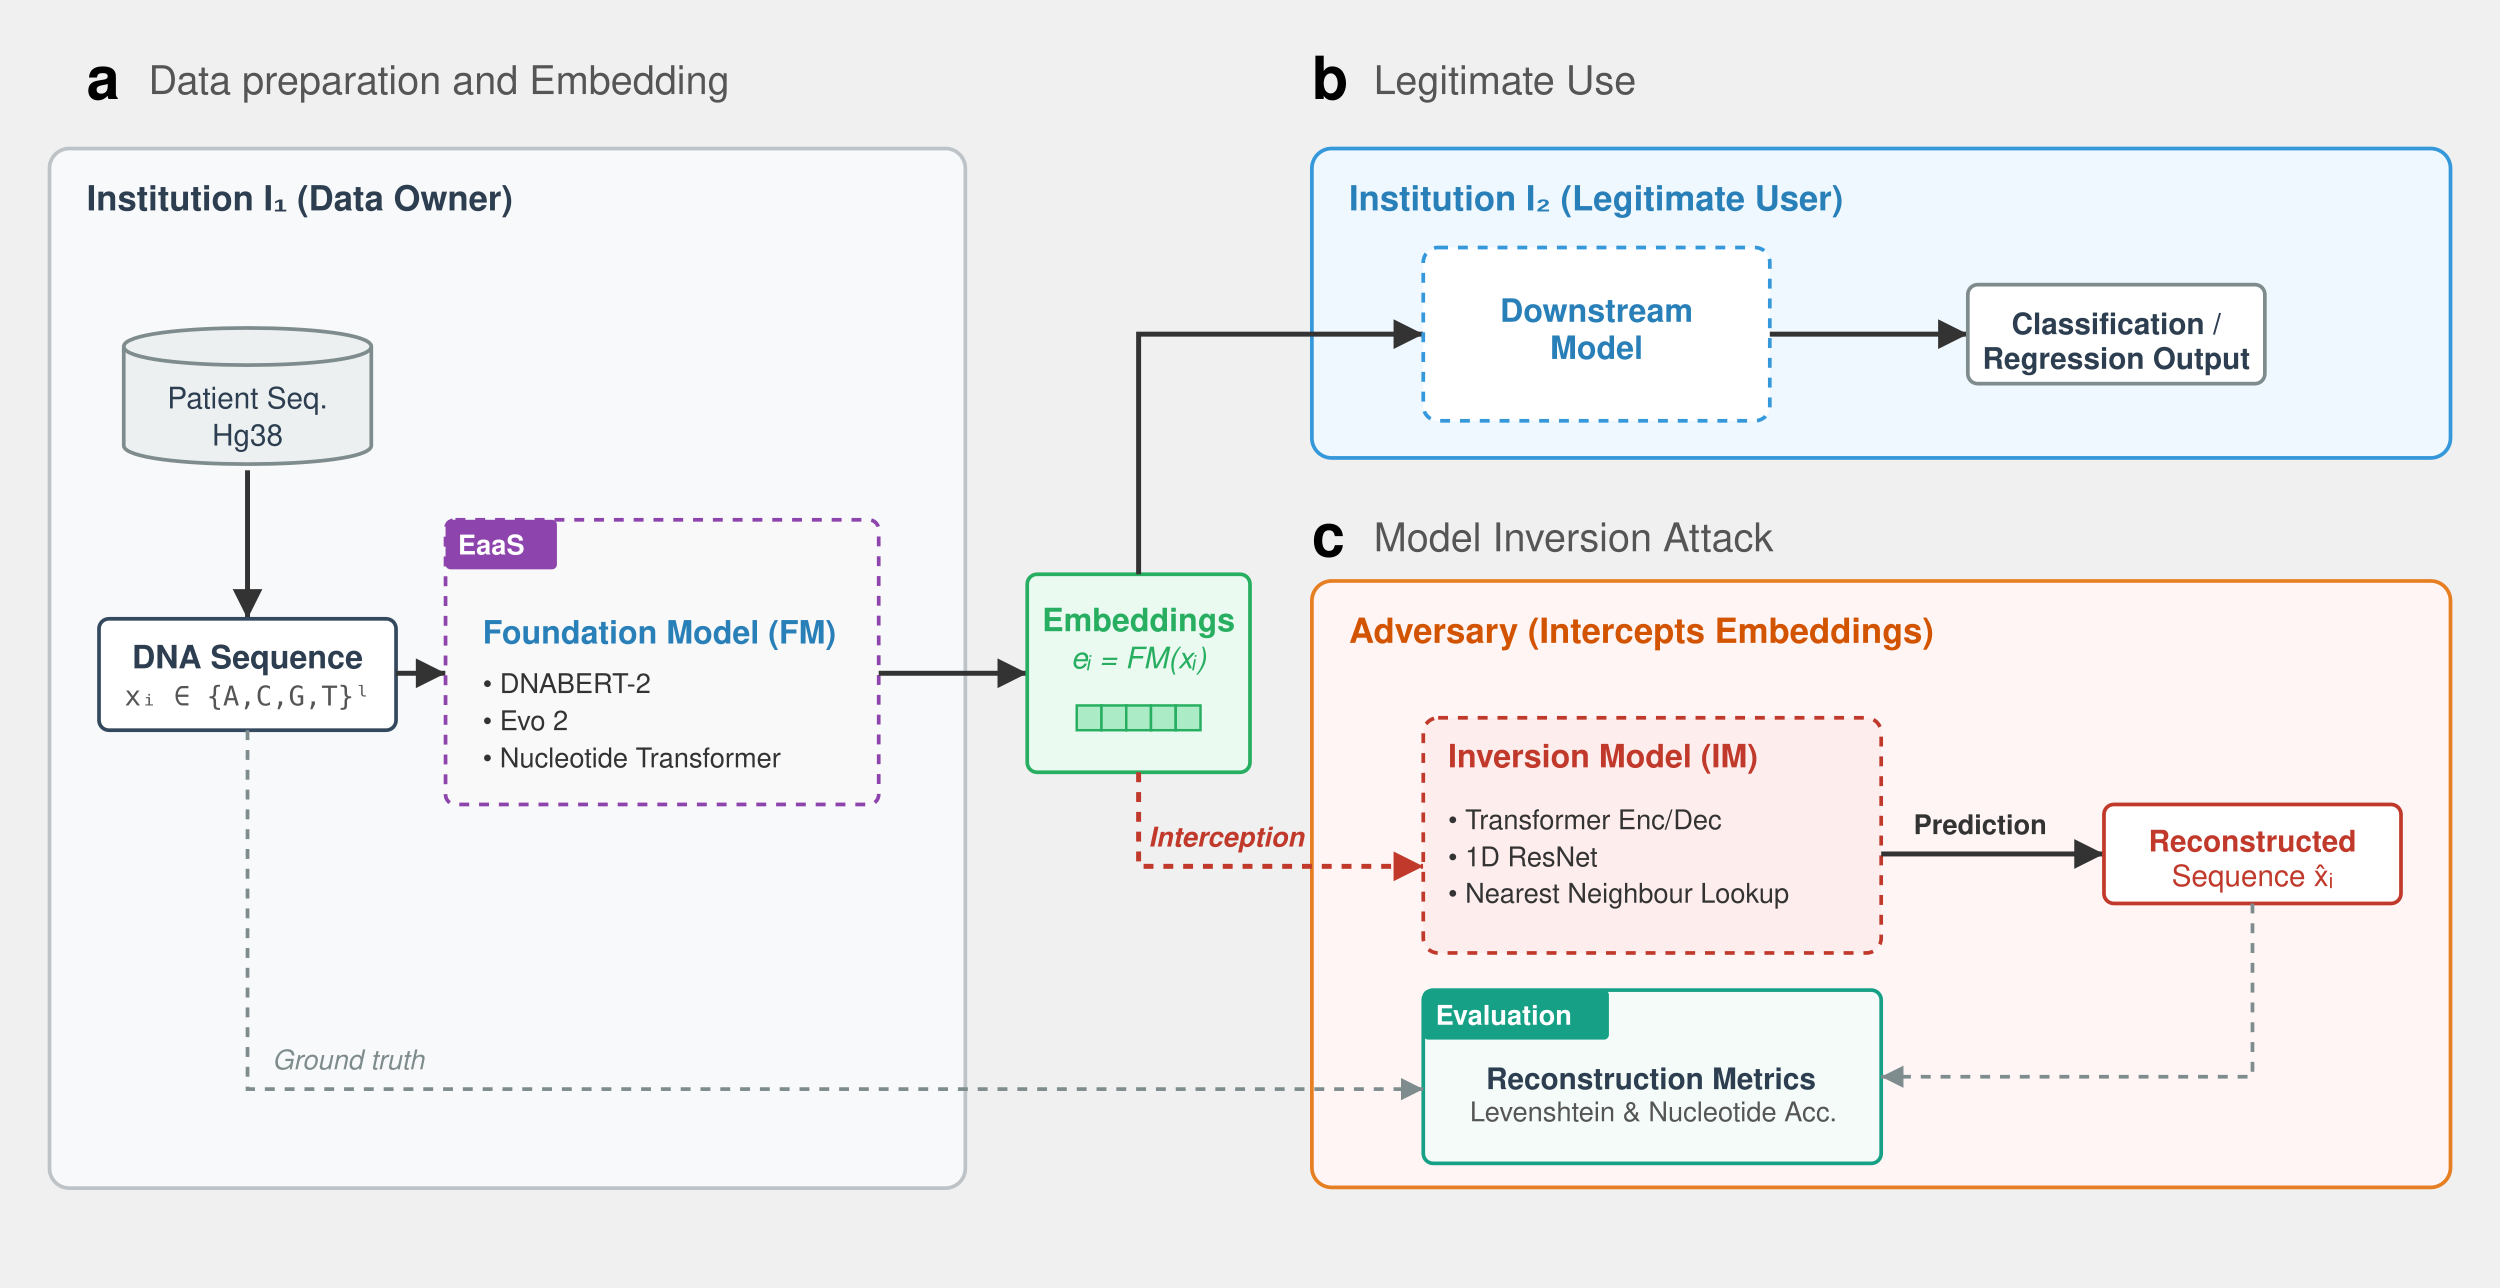
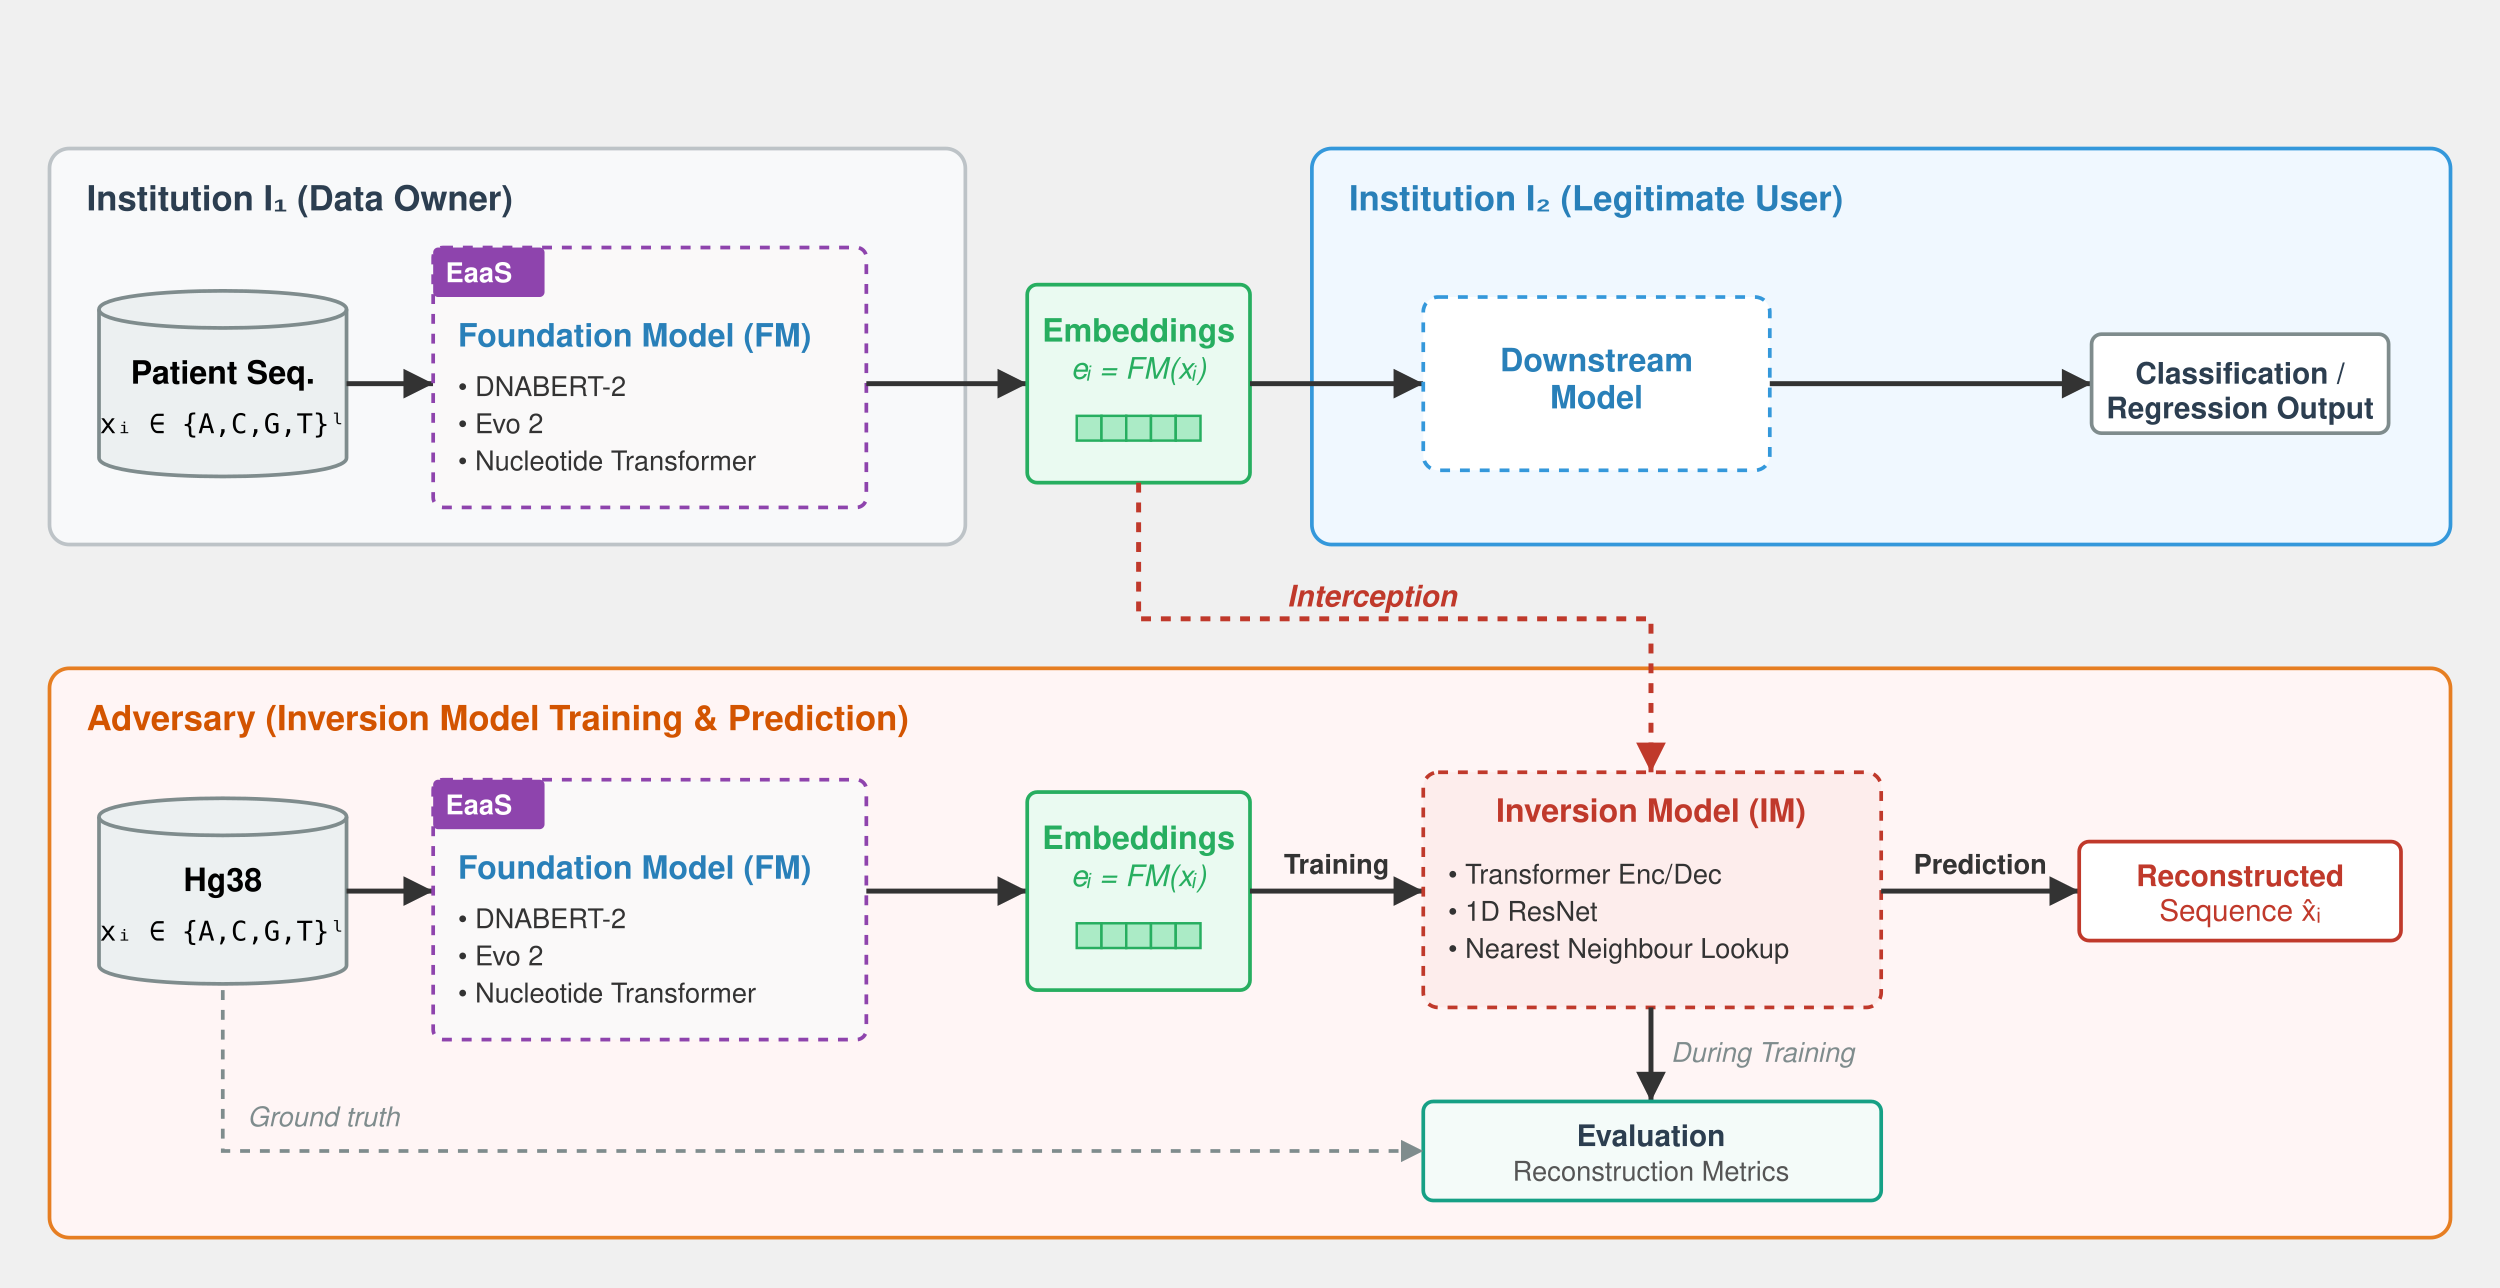
<svg xmlns="http://www.w3.org/2000/svg" viewBox="0 0 1010 520" style="background-color:#ffffff; font-family:Helvetica, Arial, sans-serif;" version="1.1" id="svg41">
  <defs id="defs3">
    <marker id="arrow" viewBox="0 0 10 10" refX="10" refY="5" markerWidth="6" markerHeight="6" orient="auto">
      <path d="M 0 0 L 10 5 L 0 10 z" fill="#333333" id="path1" />
    </marker>
    <marker id="arrow-eval" viewBox="0 0 10 10" refX="10" refY="5" markerWidth="6" markerHeight="6" orient="auto">
      <path d="M 0 0 L 10 5 L 0 10 z" fill="#7f8c8d" id="path2" />
    </marker>
    <marker id="arrow-intercept" viewBox="0 0 10 10" refX="10" refY="5" markerWidth="6" markerHeight="6" orient="auto">
      <path d="M 0 0 L 10 5 L 0 10 z" fill="#c0392b" id="path3" />
    </marker>
  </defs>
-   <rect x="20" y="60" width="370" height="420" rx="8" fill="#f8f9fa" stroke="#bdc3c7" stroke-width="1.5" id="rect3" />
-   <text x="35" y="85" font-size="14" font-weight="bold" fill="#2c3e50" id="text3">Institution I₁ (Data Owner)</text>
-   <text x="35" y="40" font-size="24" font-weight="bold" fill="#000000" id="text4">a</text>
-   <text x="60" y="38" font-size="16" fill="#555555" id="text5">Data preparation and Embedding</text>
-   <path d="M 50 140 C 50 130, 150 130, 150 140 L 150 180 C 150 190, 50 190, 50 180 Z" fill="#ecf0f1" stroke="#7f8c8d" stroke-width="1.5" id="path5" />
-   <path d="M 50 140 C 50 150, 150 150, 150 140" fill="none" stroke="#7f8c8d" stroke-width="1.5" id="path6" />
-   <text x="100" y="165" font-size="12" text-anchor="middle" fill="#2c3e50" id="text6">Patient Seq.</text>
-   <text x="100" y="180" font-size="12" text-anchor="middle" fill="#2c3e50" id="text7">Hg38</text>
-   <line x1="100" y1="190" x2="100" y2="250" stroke="#333333" stroke-width="2" marker-end="url(#arrow)" id="line7" />
-   <rect x="40" y="250" width="120" height="45" rx="4" fill="#ffffff" stroke="#34495e" stroke-width="1.5" id="rect7" />
-   <text x="100" y="270" font-size="13" font-weight="bold" text-anchor="middle" fill="#2c3e50" id="text8">DNA Sequence</text>
-   <text x="100" y="285" font-size="11" font-family="monospace" text-anchor="middle" fill="#555555" id="text9">xᵢ ∈ {A,C,G,T}ˡ</text>
-   <line x1="160" y1="272" x2="180" y2="272" stroke="#333333" stroke-width="2" marker-end="url(#arrow)" id="line9" />
-   <rect x="180" y="210" width="175" height="115" rx="4" fill="#faf9f9" stroke="#8e44ad" stroke-width="1.5" stroke-dasharray="4,4" id="rect9" />
-   <rect x="180" y="210" width="45" height="20" fill="#8e44ad" rx="2" id="rect10" />
-   <text x="185" y="224" font-size="11" font-weight="bold" fill="#ffffff" id="text10">EaaS</text>
-   <text x="195" y="260" font-size="13" font-weight="bold" fill="#2980b9" id="text11">Foundation Model (FM)</text>
-   <text x="195" y="280" font-size="11" fill="#333333" id="text12">• DNABERT-2</text>
-   <text x="195" y="295" font-size="11" fill="#333333" id="text13">• Evo 2</text>
-   <text x="195" y="310" font-size="11" fill="#333333" id="text14">• Nucleotide Transformer</text>
-   <line x1="355" y1="272" x2="415" y2="272" stroke="#333333" stroke-width="2" marker-end="url(#arrow)" id="line14" />
-   <rect x="415" y="232" width="90" height="80" rx="4" fill="#eafaf1" stroke="#27ae60" stroke-width="1.5" id="rect14" />
-   <text x="460" y="255" font-size="13" font-weight="bold" text-anchor="middle" fill="#27ae60" id="text15">Embeddings</text>
-   <text x="460" y="270" font-size="12" font-style="italic" text-anchor="middle" fill="#27ae60" id="text16">eᵢ = FM(xᵢ)</text>
-   <rect x="435" y="285" width="10" height="10" fill="#abebc6" stroke="#27ae60" stroke-width="1" id="rect16" />
-   <rect x="445" y="285" width="10" height="10" fill="#abebc6" stroke="#27ae60" stroke-width="1" id="rect17" />
-   <rect x="455" y="285" width="10" height="10" fill="#abebc6" stroke="#27ae60" stroke-width="1" id="rect18" />
-   <rect x="465" y="285" width="10" height="10" fill="#abebc6" stroke="#27ae60" stroke-width="1" id="rect19" />
-   <rect x="475" y="285" width="10" height="10" fill="#abebc6" stroke="#27ae60" stroke-width="1" id="rect20" />
-   <text x="530" y="40" font-size="24" font-weight="bold" fill="#000000" id="text20">b</text>
-   <text x="555" y="38" font-size="16" fill="#555555" id="text21">Legitimate Use</text>
-   <rect x="530" y="60" width="460" height="125" rx="8" fill="#f0f8ff" stroke="#3498db" stroke-width="1.5" id="rect21" />
-   <text x="545" y="85" font-size="14" font-weight="bold" fill="#2980b9" id="text22">Institution I₂ (Legitimate User)</text>
-   <path d="M 460 232 L 460 135 L 575 135" fill="none" stroke="#333333" stroke-width="2" marker-end="url(#arrow)" id="path22" />
-   <rect x="575" y="100" width="140" height="70" rx="6" fill="#ffffff" stroke="#3498db" stroke-width="1.5" stroke-dasharray="4,4" id="rect22" />
-   <text x="645" y="130" font-size="13" font-weight="bold" text-anchor="middle" fill="#2980b9" id="text23">Downstream</text>
-   <text x="645" y="145" font-size="13" font-weight="bold" text-anchor="middle" fill="#2980b9" id="text24">Model</text>
-   <line x1="715" y1="135" x2="795" y2="135" stroke="#333333" stroke-width="2" marker-end="url(#arrow)" id="line24" />
-   <rect x="795" y="115" width="120" height="40" rx="4" fill="#ffffff" stroke="#7f8c8d" stroke-width="1.5" id="rect24" />
-   <text x="855" y="135" font-size="12" font-weight="bold" text-anchor="middle" fill="#2c3e50" id="text25">Classification /</text>
-   <text x="855" y="149" font-size="12" font-weight="bold" text-anchor="middle" fill="#2c3e50" id="text26">Regression Output</text>
-   <text x="530" y="224.707" font-size="24px" font-weight="bold" fill="#000000" id="text27">c</text>
-   <text x="555" y="222.707" font-size="16px" fill="#555555" id="text28">Model Inversion Attack</text>
-   <rect x="530" y="234.707" width="460" height="245" rx="8" fill="#fff5f5" stroke="#e67e22" stroke-width="1.5" id="rect28" />
-   <text x="545" y="259.707" font-size="14px" font-weight="bold" fill="#d35400" id="text29">Adversary (Intercepts Embeddings)</text>
-   <path d="M 460 312 L 460 350 L 575 350" fill="none" stroke="#c0392b" stroke-width="2" stroke-dasharray="4,4" marker-end="url(#arrow-intercept)" id="path29" />
-   <text x="464" y="342" font-size="11" font-weight="bold" font-style="italic" fill="#c0392b" id="text30">Interception</text>
-   <rect x="575" y="290" width="185" height="95" rx="6" fill="#fdedec" stroke="#c0392b" stroke-width="1.5" stroke-dasharray="4, 4" id="rect30" />
-   <text x="585" y="310" font-size="13px" font-weight="bold" fill="#c0392b" id="text31">Inversion Model (IM)</text>
-   <text x="585" y="335" font-size="11px" fill="#333333" id="text32">• Transformer Enc/Dec</text>
-   <text x="585" y="350" font-size="11px" fill="#333333" id="text33">• 1D ResNet</text>
-   <text x="585" y="364.707" font-size="11px" fill="#333333" id="text34">• Nearest Neighbour Lookup</text>
-   <line x1="760" y1="345" x2="850" y2="345" stroke="#333333" stroke-width="2" marker-end="url(#arrow)" id="line34" />
-   <text x="800" y="337" font-size="11px" font-weight="bold" fill="#333333" text-anchor="middle" id="text35">Prediction</text>
-   <rect x="850" y="325" width="120" height="40" rx="4" fill="#ffffff" stroke="#c0392b" stroke-width="1.5" id="rect35" />
-   <text x="910" y="344" font-size="12px" font-weight="bold" text-anchor="middle" fill="#c0392b" id="text36">Reconstructed</text>
-   <text x="910" y="358" font-size="12px" text-anchor="middle" fill="#c0392b" id="text37">Sequence x̂ᵢ</text>
-   <rect x="575" y="400" width="185" height="70" rx="4" fill="#f4fbf9" stroke="#16a085" stroke-width="1.5" id="rect37" />
-   <rect x="575" y="400" width="75" height="20" fill="#16a085" rx="2" id="rect38" />
-   <text x="580" y="414" font-size="11px" font-weight="bold" fill="#ffffff" id="text38">Evaluation</text>
-   <text x="667" y="440" font-size="12px" font-weight="bold" text-anchor="middle" fill="#2c3e50" id="text39">Reconstruction Metrics</text>
-   <text x="668" y="453" font-size="11px" text-anchor="middle" fill="#555555" id="text40">Levenshtein &amp; Nucleotide Acc.</text>
-   <path d="M 100 295 L 100 440 L 575 440" fill="none" stroke="#7f8c8d" stroke-width="1.5" stroke-dasharray="4,4" marker-end="url(#arrow-eval)" id="path40" />
-   <text x="110" y="432" font-size="11" fill="#7f8c8d" font-style="italic" id="text41">Ground truth</text>
-   <path d="m 910,365 v 70 H 760" fill="none" stroke="#7f8c8d" stroke-width="1.5" stroke-dasharray="4, 4" marker-end="url(#arrow-eval)" id="path41" />
+   <rect x="20" y="60" width="370" height="160" rx="8" fill="#f8f9fa" stroke="#bdc3c7" stroke-width="1.5" id="rect3" />
+   <text x="35" y="85" font-size="14" font-weight="bold" fill="#2c3e50">Institution I₁ (Data Owner)</text>
+   <path d="M 40 125 C 40 115, 140 115, 140 125 L 140 185 C 140 195, 40 195, 40 185 Z" fill="#ecf0f1" stroke="#7f8c8d" stroke-width="1.5" />
+   <path d="M 40 125 C 40 135, 140 135, 140 125" fill="none" stroke="#7f8c8d" stroke-width="1.5" />
+   <text x="90" y="155" font-size="13" font-weight="bold" text-anchor="middle" fill="#000000">Patient Seq.</text>
+   <text x="90" y="175" font-size="11" font-family="monospace" text-anchor="middle" fill="#000000">xᵢ ∈ {A,C,G,T}ˡ</text>
+   <line x1="140" y1="155" x2="175" y2="155" stroke="#333333" stroke-width="2" marker-end="url(#arrow)" />
+   <rect x="175" y="100" width="175" height="105" rx="4" fill="#faf9f9" stroke="#8e44ad" stroke-width="1.5" stroke-dasharray="4,4" />
+   <rect x="175" y="100" width="45" height="20" fill="#8e44ad" rx="2" />
+   <text x="180" y="114" font-size="11" font-weight="bold" fill="#ffffff">EaaS</text>
+   <text x="185" y="140" font-size="13" font-weight="bold" fill="#2980b9">Foundation Model (FM)</text>
+   <text x="185" y="160" font-size="11" fill="#333333">• DNABERT-2</text>
+   <text x="185" y="175" font-size="11" fill="#333333">• Evo 2</text>
+   <text x="185" y="190" font-size="11" fill="#333333">• Nucleotide Transformer</text>
+   <line x1="350" y1="155" x2="415" y2="155" stroke="#333333" stroke-width="2" marker-end="url(#arrow)" />
+   <rect x="415" y="115" width="90" height="80" rx="4" fill="#eafaf1" stroke="#27ae60" stroke-width="1.5" />
+   <text x="460" y="138" font-size="13" font-weight="bold" text-anchor="middle" fill="#27ae60">Embeddings</text>
+   <text x="460" y="153" font-size="12" font-style="italic" text-anchor="middle" fill="#27ae60">eᵢ = FM(xᵢ)</text>
+   <rect x="435" y="168" width="10" height="10" fill="#abebc6" stroke="#27ae60" stroke-width="1" />
+   <rect x="445" y="168" width="10" height="10" fill="#abebc6" stroke="#27ae60" stroke-width="1" />
+   <rect x="455" y="168" width="10" height="10" fill="#abebc6" stroke="#27ae60" stroke-width="1" />
+   <rect x="465" y="168" width="10" height="10" fill="#abebc6" stroke="#27ae60" stroke-width="1" />
+   <rect x="475" y="168" width="10" height="10" fill="#abebc6" stroke="#27ae60" stroke-width="1" />
+   <rect x="530" y="60" width="460" height="160" rx="8" fill="#f0f8ff" stroke="#3498db" stroke-width="1.5" />
+   <text x="545" y="85" font-size="14" font-weight="bold" fill="#2980b9">Institution I₂ (Legitimate User)</text>
+   <line x1="505" y1="155" x2="575" y2="155" stroke="#333333" stroke-width="2" marker-end="url(#arrow)" />
+   <rect x="575" y="120" width="140" height="70" rx="6" fill="#ffffff" stroke="#3498db" stroke-width="1.5" stroke-dasharray="4,4" />
+   <text x="645" y="150" font-size="13" font-weight="bold" text-anchor="middle" fill="#2980b9">Downstream</text>
+   <text x="645" y="165" font-size="13" font-weight="bold" text-anchor="middle" fill="#2980b9">Model</text>
+   <line x1="715" y1="155" x2="845" y2="155" stroke="#333333" stroke-width="2" marker-end="url(#arrow)" />
+   <rect x="845" y="135" width="120" height="40" rx="4" fill="#ffffff" stroke="#7f8c8d" stroke-width="1.5" />
+   <text x="905" y="155" font-size="12" font-weight="bold" text-anchor="middle" fill="#2c3e50">Classification /</text>
+   <text x="905" y="169" font-size="12" font-weight="bold" text-anchor="middle" fill="#2c3e50">Regression Output</text>
+   <rect x="20" y="270" width="970" height="230" rx="8" fill="#fff5f5" stroke="#e67e22" stroke-width="1.5" />
+   <text x="35" y="295" font-size="14" font-weight="bold" fill="#d35400">Adversary (Inversion Model Training &amp; Prediction)</text>
+   <path d="M 40 330 C 40 320, 140 320, 140 330 L 140 390 C 140 400, 40 400, 40 390 Z" fill="#ecf0f1" stroke="#7f8c8d" stroke-width="1.5" />
+   <path d="M 40 330 C 40 340, 140 340, 140 330" fill="none" stroke="#7f8c8d" stroke-width="1.5" />
+   <text x="90" y="360" font-size="13px" font-weight="bold" text-anchor="middle" fill="#000000">Hg38</text>
+   <text x="90" y="380" font-size="11" font-family="monospace" text-anchor="middle" fill="#000000">xᵢ ∈ {A,C,G,T}ˡ</text>
+   <line x1="140" y1="360" x2="175" y2="360" stroke="#333333" stroke-width="2" marker-end="url(#arrow)" />
+   <rect x="175" y="315" width="175" height="105" rx="4" fill="#faf9f9" stroke="#8e44ad" stroke-width="1.5" stroke-dasharray="4,4" />
+   <rect x="175" y="315" width="45" height="20" fill="#8e44ad" rx="2" />
+   <text x="180" y="329" font-size="11" font-weight="bold" fill="#ffffff">EaaS</text>
+   <text x="185" y="355" font-size="13" font-weight="bold" fill="#2980b9">Foundation Model (FM)</text>
+   <text x="185" y="375" font-size="11" fill="#333333">• DNABERT-2</text>
+   <text x="185" y="390" font-size="11" fill="#333333">• Evo 2</text>
+   <text x="185" y="405" font-size="11" fill="#333333">• Nucleotide Transformer</text>
+   <line x1="350" y1="360" x2="415" y2="360" stroke="#333333" stroke-width="2" marker-end="url(#arrow)" />
+   <rect x="415" y="320" width="90" height="80" rx="4" fill="#eafaf1" stroke="#27ae60" stroke-width="1.5" />
+   <text x="460" y="343" font-size="13" font-weight="bold" text-anchor="middle" fill="#27ae60">Embeddings</text>
+   <text x="460" y="358" font-size="12" font-style="italic" text-anchor="middle" fill="#27ae60">eᵢ = FM(xᵢ)</text>
+   <rect x="435" y="373" width="10" height="10" fill="#abebc6" stroke="#27ae60" stroke-width="1" />
+   <rect x="445" y="373" width="10" height="10" fill="#abebc6" stroke="#27ae60" stroke-width="1" />
+   <rect x="455" y="373" width="10" height="10" fill="#abebc6" stroke="#27ae60" stroke-width="1" />
+   <rect x="465" y="373" width="10" height="10" fill="#abebc6" stroke="#27ae60" stroke-width="1" />
+   <rect x="475" y="373" width="10" height="10" fill="#abebc6" stroke="#27ae60" stroke-width="1" />
+   <line x1="505" y1="360" x2="575" y2="360" stroke="#333333" stroke-width="2" marker-end="url(#arrow)" />
+   <text x="540" y="353" font-size="11px" font-weight="bold" fill="#333333" text-anchor="middle">Training</text>
+   <rect x="575" y="312" width="185" height="95" rx="6" fill="#fdedec" stroke="#c0392b" stroke-width="1.5" stroke-dasharray="4, 4" />
+   <text x="667" y="332" font-size="13px" font-weight="bold" text-anchor="middle" fill="#c0392b">Inversion Model (IM)</text>
+   <text x="585" y="357" font-size="11px" fill="#333333">• Transformer Enc/Dec</text>
+   <text x="585" y="372" font-size="11px" fill="#333333">• 1D ResNet</text>
+   <text x="585" y="387" font-size="11px" fill="#333333">• Nearest Neighbour Lookup</text>
+   <line x1="667" y1="407" x2="667" y2="445" stroke="#333333" stroke-width="2" marker-end="url(#arrow)" />
+   <text x="675" y="429" font-size="11px" fill="#7f8c8d" font-style="italic">During Training</text>
+   <rect x="575" y="445" width="185" height="40" rx="4" fill="#f4fbf9" stroke="#16a085" stroke-width="1.5" />
+   <text x="667" y="463" font-size="12px" font-weight="bold" text-anchor="middle" fill="#2c3e50">Evaluation</text>
+   <text x="667" y="477" font-size="11px" text-anchor="middle" fill="#555555">Reconstruction Metrics</text>
+   <path d="M 90 400 L 90 465 L 575 465" fill="none" stroke="#7f8c8d" stroke-width="1.5" stroke-dasharray="4,4" marker-end="url(#arrow-eval)" />
+   <text x="100" y="455" font-size="11" fill="#7f8c8d" font-style="italic">Ground truth</text>
+   <path d="M 460 195 L 460 250 L 667 250 L 667 312" fill="none" stroke="#c0392b" stroke-width="2" stroke-dasharray="4,4" marker-end="url(#arrow-intercept)" />
+   <text x="520" y="245" font-size="12" font-weight="bold" font-style="italic" fill="#c0392b">Interception</text>
+   <line x1="760" y1="360" x2="840" y2="360" stroke="#333333" stroke-width="2" marker-end="url(#arrow)" />
+   <text x="800" y="353" font-size="11px" font-weight="bold" fill="#333333" text-anchor="middle">Prediction</text>
+   <rect x="840" y="340" width="130" height="40" rx="4" fill="#ffffff" stroke="#c0392b" stroke-width="1.5" />
+   <text x="905" y="358" font-size="12px" font-weight="bold" text-anchor="middle" fill="#c0392b">Reconstructed</text>
+   <text x="905" y="372" font-size="12px" text-anchor="middle" fill="#c0392b">Sequence x̂ᵢ</text>
</svg>
